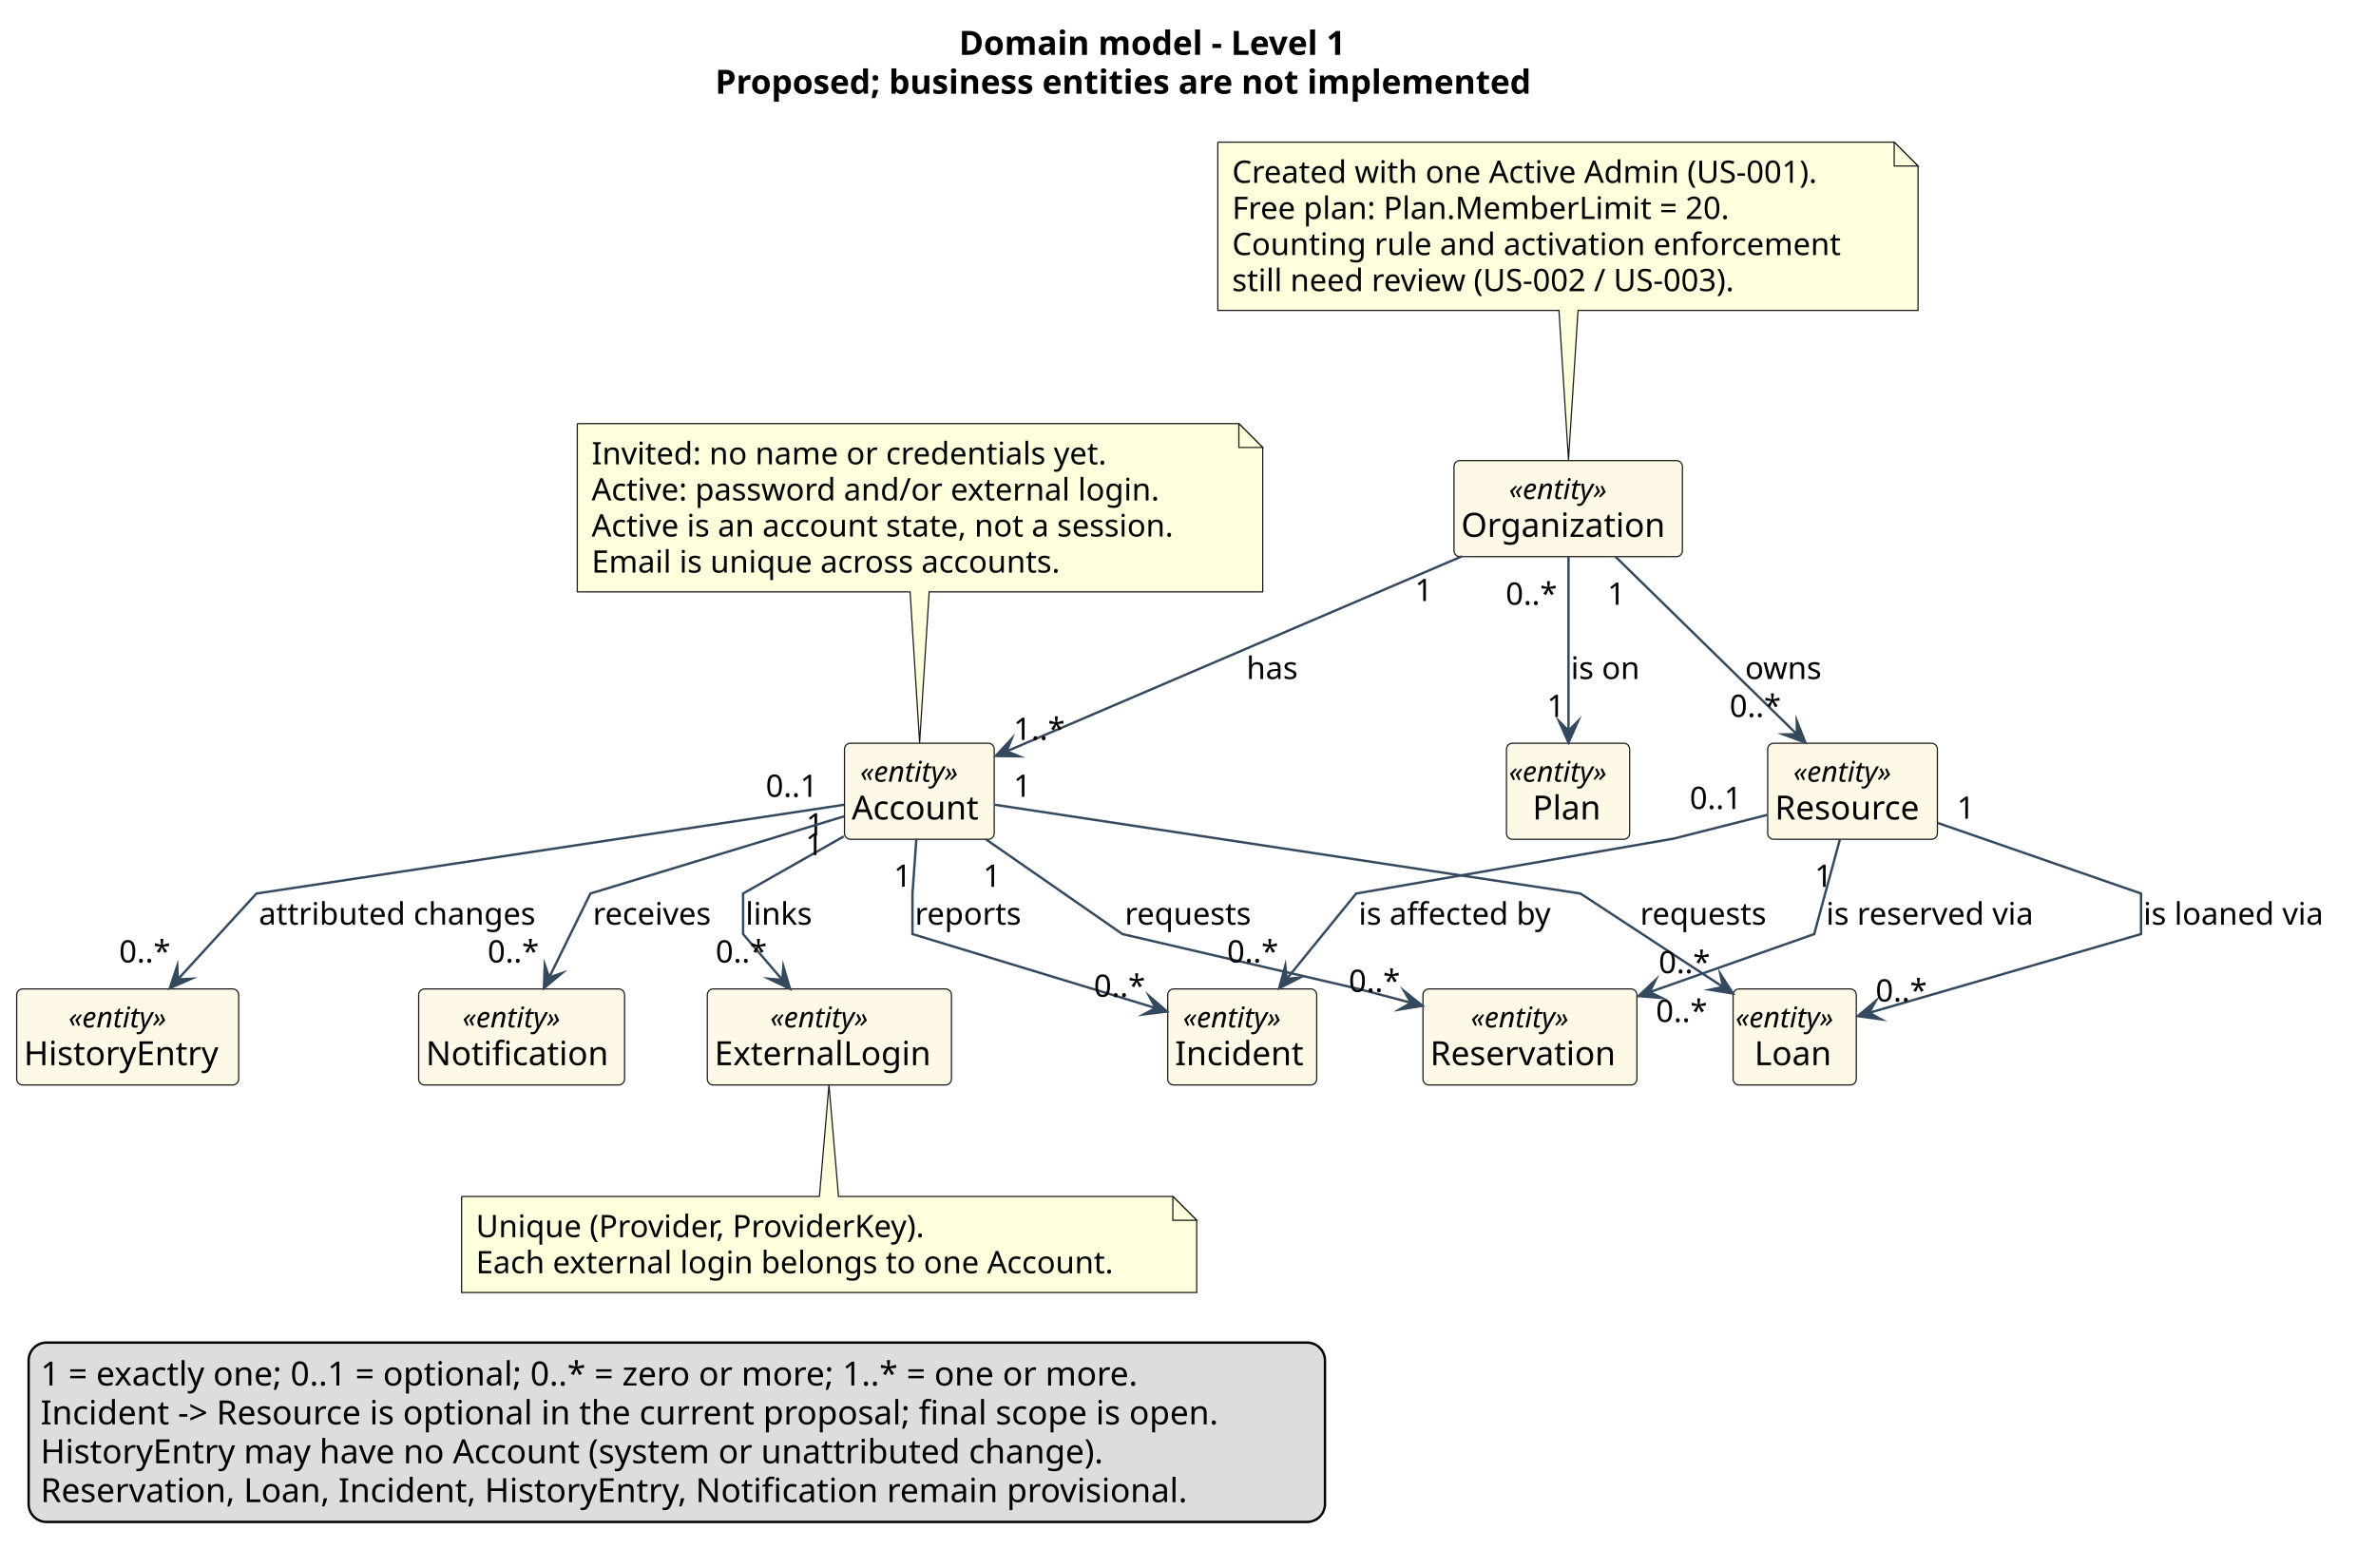
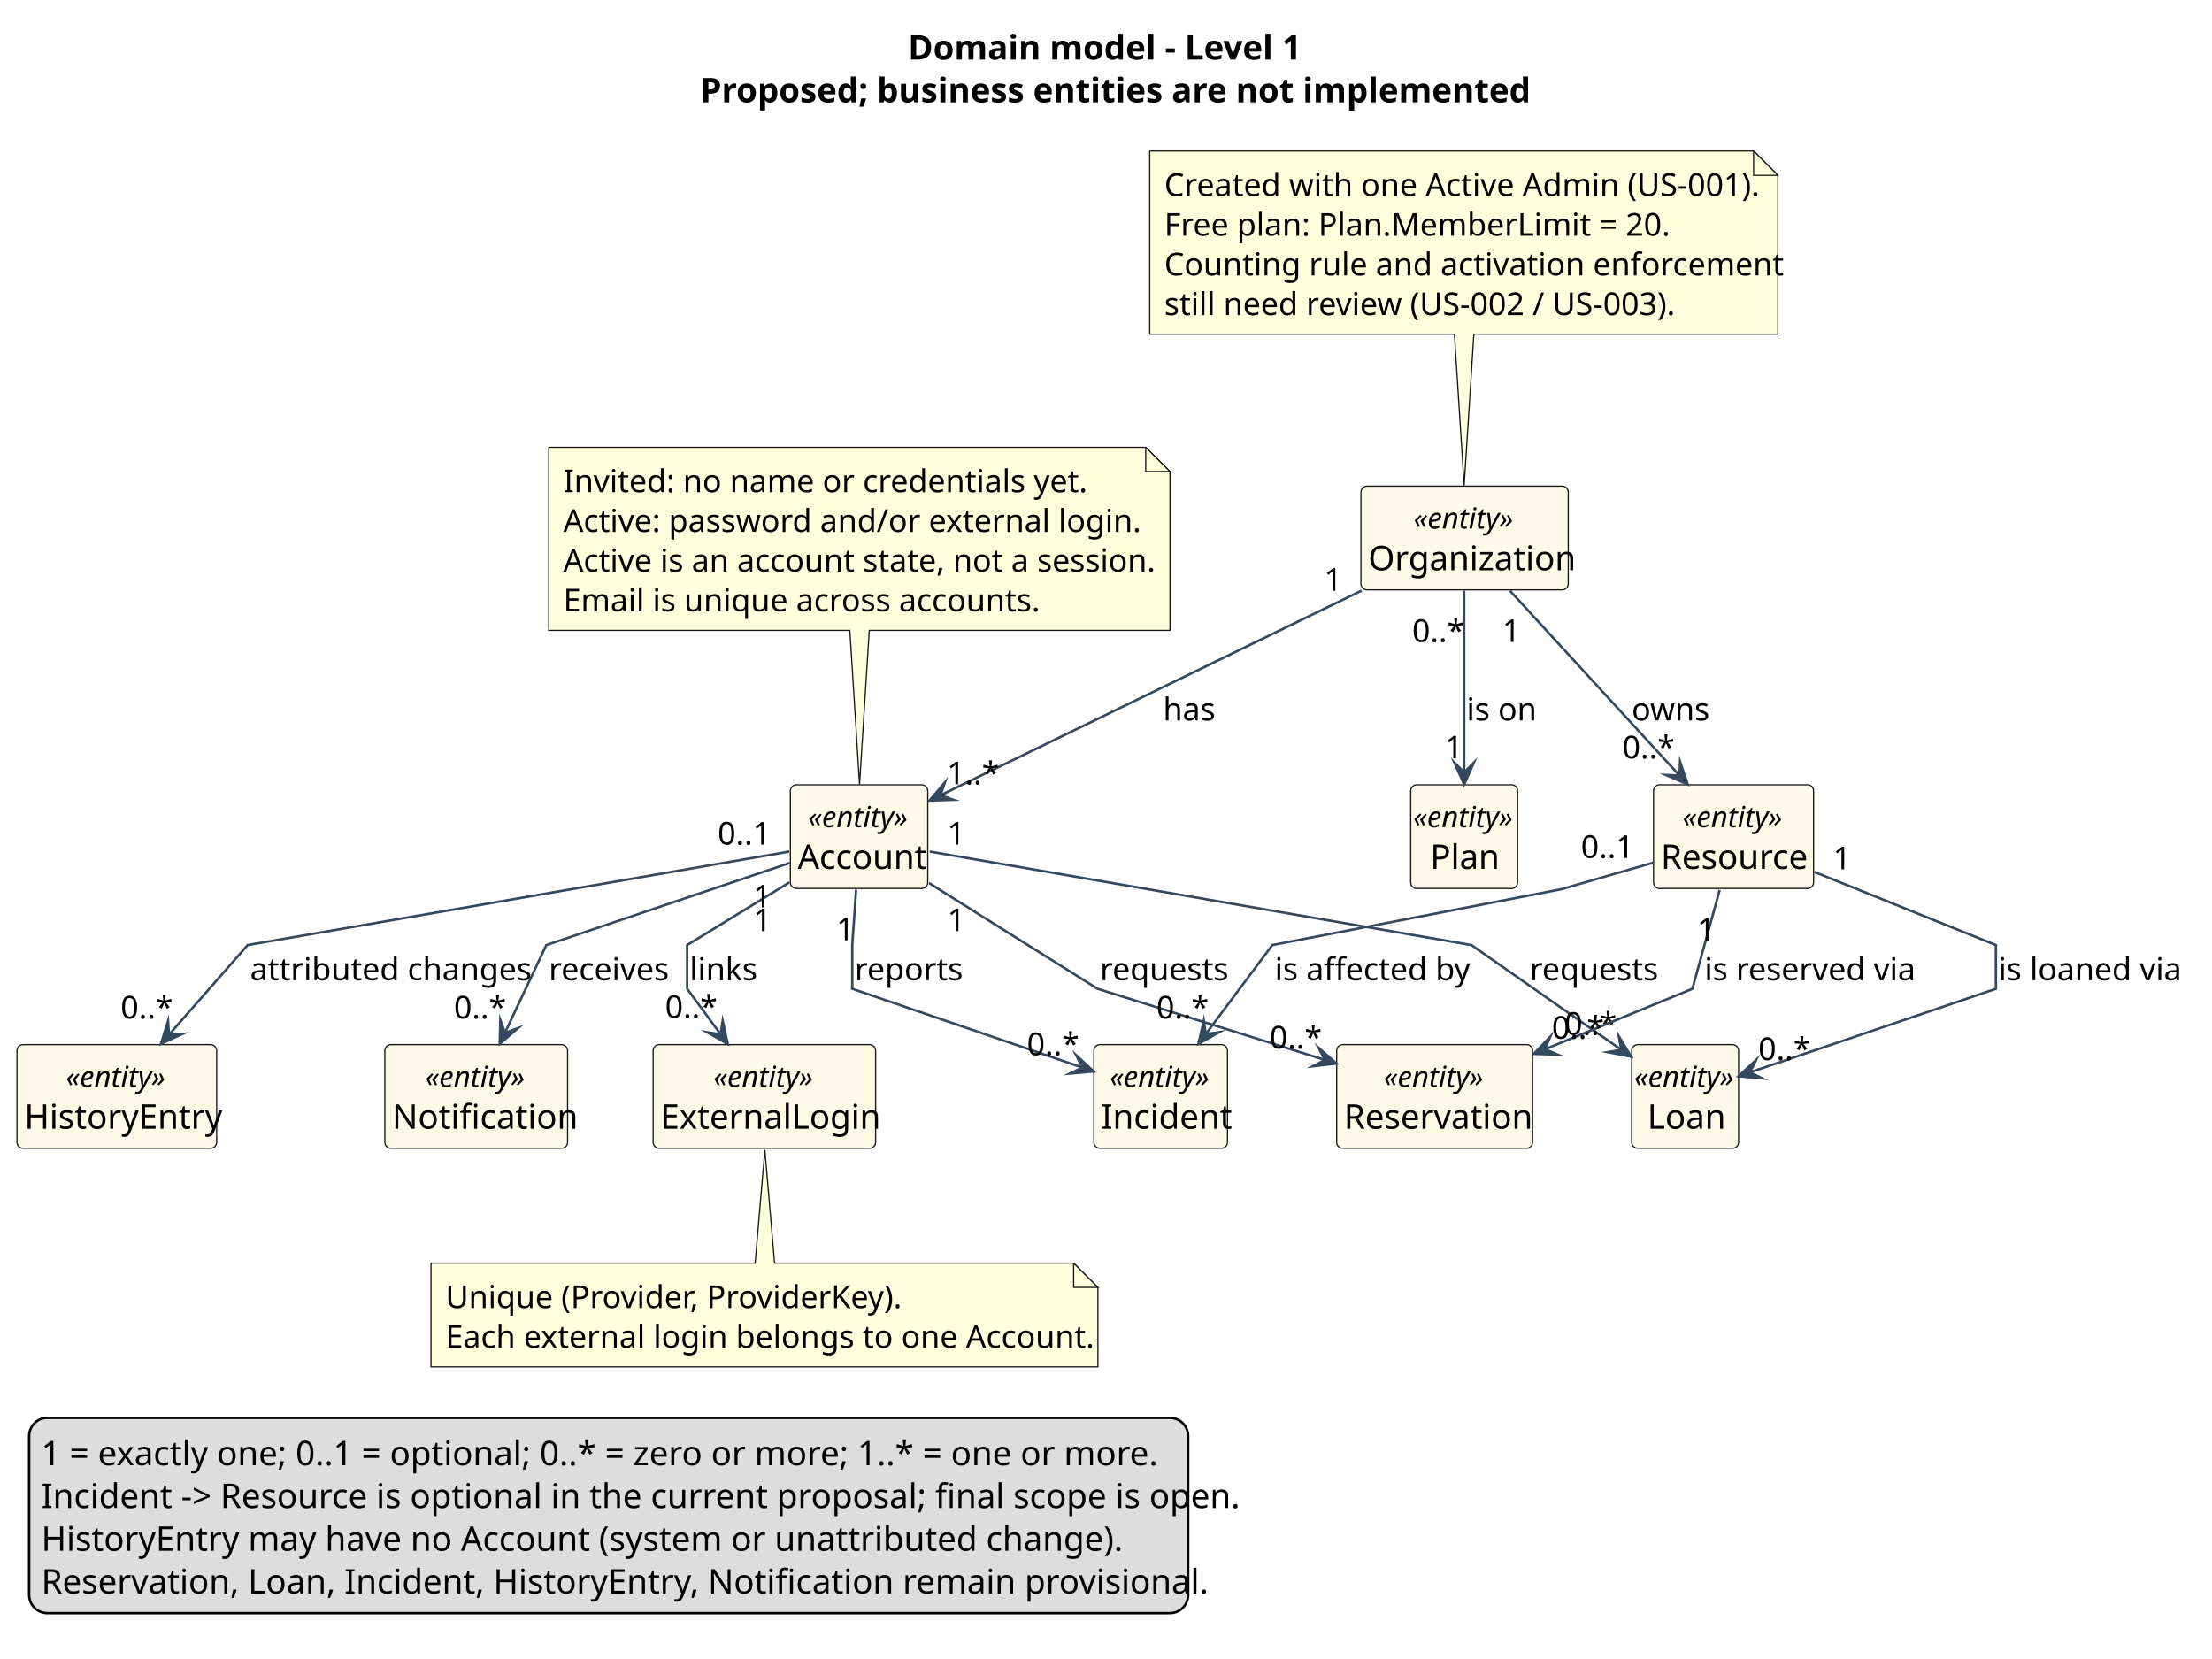
- <svg xmlns="http://www.w3.org/2000/svg" version="1.1" data-diagram-type="CLASS" style="width:996px;height:657px;background:#FFFFFF;" width="996px" height="657px" viewBox="0 0 996 657" zoomAndPan="magnify" preserveAspectRatio="none" contentStyleType="text/css">
+ <svg xmlns="http://www.w3.org/2000/svg" version="1.1" data-diagram-type="CLASS" style="width:911px;height:683px;background:#FFFFFF;" width="911px" height="683px" viewBox="0 0 911 683" zoomAndPan="magnify" preserveAspectRatio="none" contentStyleType="text/css">
  <defs />
  <g font-family="sans-serif" lengthAdjust="spacing">
    <g class="title" data-source-line="1">
-       <text x="401.998" y="22.995" fill="#000" font-size="14" textLength="185.445" font-weight="700">Domain model - Level 1</text>
-       <text x="299.798" y="39.292" fill="#000" font-size="14" textLength="389.847" font-weight="700">Proposed; business entities are not implemented</text>
+       <text x="373.948" y="24.533" fill="#000" font-size="14" textLength="156.372" font-weight="700">Domain model - Level 1</text>
+       <text x="288.376" y="42.143" fill="#000" font-size="14" textLength="327.517" font-weight="700">Proposed; business entities are not implemented</text>
    </g>
    <g class="entity" data-qualified-name="Organization" id="ent0001" data-source-line="16">
-       <rect x="609.5" y="193.094" width="95.749" height="40.266" fill="#FEF9E7" style="stroke:#181818;stroke-width:0.5;" rx="2.5" ry="2.5" />
-       <text x="632.551" y="209.232" fill="#000" font-size="12" textLength="49.646" font-style="italic">«entity»</text>
-       <text x="612.5" y="225.058" fill="#000" font-size="14" textLength="89.749">Organization</text>
+       <rect x="560.5" y="200.219" width="85.379" height="42.703" fill="#FEF9E7" style="stroke:#181818;stroke-width:0.5;" rx="2.5" ry="2.5" />
+       <text x="582.175" y="217.676" fill="#000" font-size="12" textLength="42.029" font-style="italic">«entity»</text>
+       <text x="563.5" y="234.846" fill="#000" font-size="14" textLength="79.379">Organization</text>
    </g>
    <g class="entity" data-qualified-name="Plan" id="ent0002" data-source-line="17">
-       <rect x="631.5" y="311.594" width="51.646" height="40.266" fill="#FEF9E7" style="stroke:#181818;stroke-width:0.5;" rx="2.5" ry="2.5" />
-       <text x="632.5" y="327.732" fill="#000" font-size="12" textLength="49.646" font-style="italic">«entity»</text>
-       <text x="642.431" y="343.558" fill="#000" font-size="14" textLength="29.784">Plan</text>
+       <rect x="581" y="323.219" width="44.029" height="42.703" fill="#FEF9E7" style="stroke:#181818;stroke-width:0.5;" rx="2.5" ry="2.5" />
+       <text x="582" y="340.676" fill="#000" font-size="12" textLength="42.029" font-style="italic">«entity»</text>
+       <text x="589.004" y="357.846" fill="#000" font-size="14" textLength="28.021">Plan</text>
    </g>
    <g class="entity" data-qualified-name="Account" id="ent0003" data-source-line="18">
-       <rect x="354" y="311.594" width="62.772" height="40.266" fill="#FEF9E7" style="stroke:#181818;stroke-width:0.5;" rx="2.5" ry="2.5" />
-       <text x="360.563" y="327.732" fill="#000" font-size="12" textLength="49.646" font-style="italic">«entity»</text>
-       <text x="357" y="343.558" fill="#000" font-size="14" textLength="56.772">Account</text>
+       <rect x="325.5" y="323.219" width="56.586" height="42.703" fill="#FEF9E7" style="stroke:#181818;stroke-width:0.5;" rx="2.5" ry="2.5" />
+       <text x="332.778" y="340.676" fill="#000" font-size="12" textLength="42.029" font-style="italic">«entity»</text>
+       <text x="328.5" y="357.846" fill="#000" font-size="14" textLength="50.586">Account</text>
    </g>
    <g class="entity" data-qualified-name="ExternalLogin" id="ent0004" data-source-line="19">
-       <rect x="296.5" y="414.594" width="102.346" height="40.266" fill="#FEF9E7" style="stroke:#181818;stroke-width:0.5;" rx="2.5" ry="2.5" />
-       <text x="322.85" y="430.732" fill="#000" font-size="12" textLength="49.646" font-style="italic">«entity»</text>
-       <text x="299.5" y="446.558" fill="#000" font-size="14" textLength="96.346">ExternalLogin</text>
+       <rect x="269" y="430.219" width="91.613" height="42.703" fill="#FEF9E7" style="stroke:#181818;stroke-width:0.5;" rx="2.5" ry="2.5" />
+       <text x="293.792" y="447.676" fill="#000" font-size="12" textLength="42.029" font-style="italic">«entity»</text>
+       <text x="272" y="464.846" fill="#000" font-size="14" textLength="85.613">ExternalLogin</text>
    </g>
    <g class="entity" data-qualified-name="Resource" id="ent0005" data-source-line="20">
-       <rect x="741" y="311.594" width="71.14" height="40.266" fill="#FEF9E7" style="stroke:#181818;stroke-width:0.5;" rx="2.5" ry="2.5" />
-       <text x="751.747" y="327.732" fill="#000" font-size="12" textLength="49.646" font-style="italic">«entity»</text>
-       <text x="744" y="343.558" fill="#000" font-size="14" textLength="65.14">Resource</text>
+       <rect x="681" y="323.219" width="65.917" height="42.703" fill="#FEF9E7" style="stroke:#181818;stroke-width:0.5;" rx="2.5" ry="2.5" />
+       <text x="692.944" y="340.676" fill="#000" font-size="12" textLength="42.029" font-style="italic">«entity»</text>
+       <text x="684" y="357.846" fill="#000" font-size="14" textLength="59.917">Resource</text>
    </g>
    <g class="entity" data-qualified-name="Reservation" id="ent0006" data-source-line="21">
-       <rect x="596.5" y="414.594" width="89.686" height="40.266" fill="#FEF9E7" style="stroke:#181818;stroke-width:0.5;" rx="2.5" ry="2.5" />
-       <text x="616.52" y="430.732" fill="#000" font-size="12" textLength="49.646" font-style="italic">«entity»</text>
-       <text x="599.5" y="446.558" fill="#000" font-size="14" textLength="83.686">Reservation</text>
+       <rect x="550.5" y="430.219" width="80.703" height="42.703" fill="#FEF9E7" style="stroke:#181818;stroke-width:0.5;" rx="2.5" ry="2.5" />
+       <text x="569.837" y="447.676" fill="#000" font-size="12" textLength="42.029" font-style="italic">«entity»</text>
+       <text x="553.5" y="464.846" fill="#000" font-size="14" textLength="74.703">Reservation</text>
    </g>
    <g class="entity" data-qualified-name="Loan" id="ent0007" data-source-line="22">
-       <rect x="726.5" y="414.594" width="51.646" height="40.266" fill="#FEF9E7" style="stroke:#181818;stroke-width:0.5;" rx="2.5" ry="2.5" />
-       <text x="727.5" y="430.732" fill="#000" font-size="12" textLength="49.646" font-style="italic">«entity»</text>
-       <text x="735.415" y="446.558" fill="#000" font-size="14" textLength="33.817">Loan</text>
+       <rect x="672" y="430.219" width="44.029" height="42.703" fill="#FEF9E7" style="stroke:#181818;stroke-width:0.5;" rx="2.5" ry="2.5" />
+       <text x="673" y="447.676" fill="#000" font-size="12" textLength="42.029" font-style="italic">«entity»</text>
+       <text x="678.442" y="464.846" fill="#000" font-size="14" textLength="31.145">Loan</text>
    </g>
    <g class="entity" data-qualified-name="Incident" id="ent0008" data-source-line="23">
-       <rect x="489.5" y="414.594" width="62.451" height="40.266" fill="#FEF9E7" style="stroke:#181818;stroke-width:0.5;" rx="2.5" ry="2.5" />
-       <text x="495.902" y="430.732" fill="#000" font-size="12" textLength="49.646" font-style="italic">«entity»</text>
-       <text x="492.5" y="446.558" fill="#000" font-size="14" textLength="56.451">Incident</text>
+       <rect x="450.5" y="430.219" width="55.034" height="42.703" fill="#FEF9E7" style="stroke:#181818;stroke-width:0.5;" rx="2.5" ry="2.5" />
+       <text x="457.002" y="447.676" fill="#000" font-size="12" textLength="42.029" font-style="italic">«entity»</text>
+       <text x="453.5" y="464.846" fill="#000" font-size="14" textLength="49.034">Incident</text>
    </g>
    <g class="entity" data-qualified-name="HistoryEntry" id="ent0009" data-source-line="24">
-       <rect x="7" y="414.594" width="93.056" height="40.266" fill="#FEF9E7" style="stroke:#181818;stroke-width:0.5;" rx="2.5" ry="2.5" />
-       <text x="28.705" y="430.732" fill="#000" font-size="12" textLength="49.646" font-style="italic">«entity»</text>
-       <text x="10" y="446.558" fill="#000" font-size="14" textLength="87.056">HistoryEntry</text>
+       <rect x="7" y="430.219" width="82.234" height="42.703" fill="#FEF9E7" style="stroke:#181818;stroke-width:0.5;" rx="2.5" ry="2.5" />
+       <text x="27.103" y="447.676" fill="#000" font-size="12" textLength="42.029" font-style="italic">«entity»</text>
+       <text x="10" y="464.846" fill="#000" font-size="14" textLength="76.234">HistoryEntry</text>
    </g>
    <g class="entity" data-qualified-name="Notification" id="ent0010" data-source-line="25">
-       <rect x="175.5" y="414.594" width="86.329" height="40.266" fill="#FEF9E7" style="stroke:#181818;stroke-width:0.5;" rx="2.5" ry="2.5" />
-       <text x="193.841" y="430.732" fill="#000" font-size="12" textLength="49.646" font-style="italic">«entity»</text>
-       <text x="178.5" y="446.558" fill="#000" font-size="14" textLength="80.329">Notification</text>
+       <rect x="158.5" y="430.219" width="75.255" height="42.703" fill="#FEF9E7" style="stroke:#181818;stroke-width:0.5;" rx="2.5" ry="2.5" />
+       <text x="175.113" y="447.676" fill="#000" font-size="12" textLength="42.029" font-style="italic">«entity»</text>
+       <text x="161.5" y="464.846" fill="#000" font-size="14" textLength="69.255">Notification</text>
    </g>
    <g class="entity" data-qualified-name="GMN23" id="ent0024" data-source-line="41">
-       <path d="M242,177.594 L242,248.125 A0,0 0 0 0 242,248.125 L381.5,248.125 L385.5,311.474 L389.5,248.125 L529.322,248.125 A0,0 0 0 0 529.322,248.125 L529.322,187.594 L519.322,177.594 L242,177.594 A0,0 0 0 0 242,177.594" style="stroke:#181818;stroke-width:0.5;" fill="#FEFFDD" />
-       <path d="M519.322,177.594 L519.322,187.594 L529.322,187.594 L519.322,177.594" style="stroke:#181818;stroke-width:0.5;" fill="#FEFFDD" />
-       <text x="248" y="194.661" fill="#000" font-size="13" textLength="233.086">Invited: no name or credentials yet.</text>
-       <text x="248" y="209.793" fill="#000" font-size="13" textLength="255.182">Active: password and/or external login.</text>
-       <text x="248" y="224.926" fill="#000" font-size="13" textLength="266.322">Active is an account state, not a session.</text>
-       <text x="248" y="240.059" fill="#000" font-size="13" textLength="212.215">Email is unique across accounts.</text>
+       <path d="M226,184.219 L226,259.625 A0,0 0 0 0 226,259.625 L350,259.625 L354,323.039 L358,259.625 L481.851,259.625 A0,0 0 0 0 481.851,259.625 L481.851,194.219 L471.851,184.219 L226,184.219 A0,0 0 0 0 226,184.219" style="stroke:#181818;stroke-width:0.5;" fill="#FEFFDD" />
+       <path d="M471.851,184.219 L471.851,194.219 L481.851,194.219 L471.851,184.219" style="stroke:#181818;stroke-width:0.5;" fill="#FEFFDD" />
+       <text x="232" y="202.714" fill="#000" font-size="13" textLength="202.332">Invited: no name or credentials yet.</text>
+       <text x="232" y="219.065" fill="#000" font-size="13" textLength="223.285">Active: password and/or external login.</text>
+       <text x="232" y="235.417" fill="#000" font-size="13" textLength="234.851">Active is an account state, not a session.</text>
+       <text x="232" y="251.769" fill="#000" font-size="13" textLength="189.313">Email is unique across accounts.</text>
    </g>
    <g class="entity" data-qualified-name="GMN26" id="ent0027" data-source-line="48">
-       <path d="M510.5,59.594 L510.5,130.125 A0,0 0 0 0 510.5,130.125 L653.5,130.125 L657.5,192.824 L661.5,130.125 L804.03,130.125 A0,0 0 0 0 804.03,130.125 L804.03,69.594 L794.03,59.594 L510.5,59.594 A0,0 0 0 0 510.5,59.594" style="stroke:#181818;stroke-width:0.5;" fill="#FEFFDD" />
-       <path d="M794.03,59.594 L794.03,69.594 L804.03,69.594 L794.03,59.594" style="stroke:#181818;stroke-width:0.5;" fill="#FEFFDD" />
-       <text x="516.5" y="76.661" fill="#000" font-size="13" textLength="267.814">Created with one Active Admin (US-001).</text>
-       <text x="516.5" y="91.793" fill="#000" font-size="13" textLength="226.853">Free plan: Plan.MemberLimit = 20.</text>
-       <text x="516.5" y="106.926" fill="#000" font-size="13" textLength="272.53">Counting rule and activation enforcement</text>
-       <text x="516.5" y="122.059" fill="#000" font-size="13" textLength="232.331">still need review (US-002 / US-003).</text>
+       <path d="M473.5,62.219 L473.5,137.625 A0,0 0 0 0 473.5,137.625 L599,137.625 L603,199.979 L607,137.625 L732.213,137.625 A0,0 0 0 0 732.213,137.625 L732.213,72.219 L722.213,62.219 L473.5,62.219 A0,0 0 0 0 473.5,62.219" style="stroke:#181818;stroke-width:0.5;" fill="#FEFFDD" />
+       <path d="M722.213,62.219 L722.213,72.219 L732.213,72.219 L722.213,62.219" style="stroke:#181818;stroke-width:0.5;" fill="#FEFFDD" />
+       <text x="479.5" y="80.714" fill="#000" font-size="13" textLength="237.713">Created with one Active Admin (US-001).</text>
+       <text x="479.5" y="97.065" fill="#000" font-size="13" textLength="199.786">Free plan: Plan.MemberLimit = 20.</text>
+       <text x="479.5" y="113.417" fill="#000" font-size="13" textLength="237.034">Counting rule and activation enforcement</text>
+       <text x="479.5" y="129.769" fill="#000" font-size="13" textLength="207.359">still need review (US-002 / US-003).</text>
    </g>
    <g class="entity" data-qualified-name="GMN29" id="ent0030" data-source-line="55">
-       <path d="M193.5,501.594 L193.5,541.859 A0,0 0 0 0 193.5,541.859 L501.649,541.859 A0,0 0 0 0 501.649,541.859 L501.649,511.594 L491.649,501.594 L351.5,501.594 L347.5,454.884 L343.5,501.594 L193.5,501.594 A0,0 0 0 0 193.5,501.594" style="stroke:#181818;stroke-width:0.5;" fill="#FEFFDD" />
-       <path d="M491.649,501.594 L491.649,511.594 L501.649,511.594 L491.649,501.594" style="stroke:#181818;stroke-width:0.5;" fill="#FEFFDD" />
-       <text x="199.5" y="518.661" fill="#000" font-size="13" textLength="204.82">Unique (Provider, ProviderKey).</text>
-       <text x="199.5" y="533.793" fill="#000" font-size="13" textLength="287.149">Each external login belongs to one Account.</text>
+       <path d="M177.5,520.219 L177.5,562.922 A0,0 0 0 0 177.5,562.922 L452.171,562.922 A0,0 0 0 0 452.171,562.922 L452.171,530.219 L442.171,520.219 L319,520.219 L315,473.569 L311,520.219 L177.5,520.219 A0,0 0 0 0 177.5,520.219" style="stroke:#181818;stroke-width:0.5;" fill="#FEFFDD" />
+       <path d="M442.171,520.219 L442.171,530.219 L452.171,530.219 L442.171,520.219" style="stroke:#181818;stroke-width:0.5;" fill="#FEFFDD" />
+       <text x="183.5" y="538.714" fill="#000" font-size="13" textLength="183.517">Unique (Provider, ProviderKey).</text>
+       <text x="183.5" y="555.065" fill="#000" font-size="13" textLength="253.671">Each external login belongs to one Account.</text>
    </g>
    <g class="link" data-entity-1="ent0001" data-entity-2="ent0002" id="lnk11" data-source-line="27" data-link-type="dependency">
-       <path d="M657.5,233.334 C657.5,254.914 657.5,284.734 657.5,306.324" style="stroke:#34495E;stroke-width:1;" fill="none" id="Organization-to-Plan" codeLine="27" />
-       <polygon points="657.5,311.324,661.5,302.324,657.5,306.324,653.5,302.324,657.5,311.324" fill="#34495E" style="stroke:#34495E;stroke-width:1;stroke-linejoin:miter;stroke-miterlimit:10;" />
-       <text x="658.5" y="284.661" fill="#000" font-size="13" textLength="30.71">is on</text>
-       <text x="631.164" y="253.53" fill="#000" font-size="13" textLength="23.036">0..*</text>
-       <text x="648.463" y="300.562" fill="#000" font-size="13">1</text>
+       <path d="M603,243.249 C603,265.499 603,295.799 603,318.089" style="stroke:#34495E;stroke-width:1;" fill="none" id="Organization-to-Plan" codeLine="27" />
+       <polygon points="603,323.089,607,314.089,603,318.089,599,314.089,603,323.089" fill="#34495E" style="stroke:#34495E;stroke-width:1;stroke-linejoin:miter;stroke-miterlimit:10;" />
+       <text x="604" y="296.714" fill="#000" font-size="13" textLength="27.46">is on</text>
+       <text x="581.583" y="264.394" fill="#000" font-size="13" textLength="19.513">0..*</text>
+       <text x="595.044" y="312.342" fill="#000" font-size="13">1</text>
    </g>
    <g class="link" data-entity-1="ent0001" data-entity-2="ent0003" id="lnk12" data-source-line="28" data-link-type="dependency">
-       <path d="M612.89,233.204 C557.88,256.764 470.336,294.255 421.966,314.975" style="stroke:#34495E;stroke-width:1;" fill="none" id="Organization-to-Account" codeLine="28" />
-       <polygon points="417.37,316.944,427.218,317.077,421.966,314.975,424.068,309.723,417.37,316.944" fill="#34495E" style="stroke:#34495E;stroke-width:1;stroke-linejoin:miter;stroke-miterlimit:10;" />
-       <text x="522.5" y="284.661" fill="#000" font-size="13" textLength="22.979">has</text>
-       <text x="593.105" y="251.984" fill="#000" font-size="13">1</text>
-       <text x="424.847" y="310.192" fill="#000" font-size="13" textLength="23.036">1..*</text>
+       <path d="M560.76,243.249 C510.12,267.859 431.097,306.253 387.317,327.533" style="stroke:#34495E;stroke-width:1;" fill="none" id="Organization-to-Account" codeLine="28" />
+       <polygon points="382.82,329.719,392.663,329.382,387.317,327.533,389.166,322.187,382.82,329.719" fill="#34495E" style="stroke:#34495E;stroke-width:1;stroke-linejoin:miter;stroke-miterlimit:10;" />
+       <text x="479" y="296.714" fill="#000" font-size="13" textLength="20.96">has</text>
+       <text x="545.313" y="243.298" fill="#000" font-size="13">1</text>
+       <text x="389.971" y="323.033" fill="#000" font-size="13" textLength="19.513">1..*</text>
    </g>
    <g class="link" data-entity-1="ent0001" data-entity-2="ent0005" id="lnk13" data-source-line="29" data-link-type="dependency">
-       <path d="M677.15,233.334 C699.2,254.914 731.187,286.236 753.247,307.826" style="stroke:#34495E;stroke-width:1;" fill="none" id="Organization-to-Resource" codeLine="29" />
-       <polygon points="756.82,311.324,753.186,302.17,753.247,307.826,747.59,307.887,756.82,311.324" fill="#34495E" style="stroke:#34495E;stroke-width:1;stroke-linejoin:miter;stroke-miterlimit:10;" />
-       <text x="731.5" y="284.661" fill="#000" font-size="13" textLength="33.598">owns</text>
-       <text x="673.824" y="253.53" fill="#000" font-size="13">1</text>
-       <text x="725.036" y="300.562" fill="#000" font-size="13" textLength="23.036">0..*</text>
+       <path d="M621.83,243.249 C642.24,265.499 671.25,297.114 691.7,319.404" style="stroke:#34495E;stroke-width:1;" fill="none" id="Organization-to-Resource" codeLine="29" />
+       <polygon points="695.08,323.089,691.943,313.753,691.7,319.404,686.048,319.161,695.08,323.089" fill="#34495E" style="stroke:#34495E;stroke-width:1;stroke-linejoin:miter;stroke-miterlimit:10;" />
+       <text x="672" y="296.714" fill="#000" font-size="13" textLength="30.348">owns</text>
+       <text x="618.739" y="264.394" fill="#000" font-size="13">1</text>
+       <text x="668.171" y="312.342" fill="#000" font-size="13" textLength="19.513">0..*</text>
    </g>
    <g class="link" data-entity-1="ent0003" data-entity-2="ent0004" id="lnk14" data-source-line="30" data-link-type="dependency">
-       <path d="M353.69,350.654 C333.63,362.034 311.5,374.594 311.5,374.594 C311.5,374.594 311.5,391.594 311.5,391.594 C311.5,391.594 318.406,399.647 327.936,410.767" style="stroke:#34495E;stroke-width:1;" fill="none" id="Account-to-ExternalLogin" codeLine="30" />
-       <polygon points="331.19,414.564,328.371,405.127,327.936,410.767,322.296,410.333,331.19,414.564" fill="#34495E" style="stroke:#34495E;stroke-width:1;stroke-linejoin:miter;stroke-miterlimit:10;" />
-       <text x="312.5" y="387.661" fill="#000" font-size="13" textLength="29.764">links</text>
-       <text x="337.911" y="350.235" fill="#000" font-size="13">1</text>
-       <text x="299.975" y="403.524" fill="#000" font-size="13" textLength="23.036">0..*</text>
+       <path d="M325.12,363.409 C305.46,375.459 283,389.219 283,389.219 C283,389.219 283,407.219 283,407.219 C283,407.219 288.547,414.761 296.787,425.961" style="stroke:#34495E;stroke-width:1;" fill="none" id="Account-to-ExternalLogin" codeLine="30" />
+       <polygon points="299.75,429.989,297.638,420.369,296.787,425.961,291.195,425.11,299.75,429.989" fill="#34495E" style="stroke:#34495E;stroke-width:1;stroke-linejoin:miter;stroke-miterlimit:10;" />
+       <text x="284" y="403.714" fill="#000" font-size="13" textLength="26.006">links</text>
+       <text x="310.306" y="383.489" fill="#000" font-size="13">1</text>
+       <text x="273.916" y="419.213" fill="#000" font-size="13" textLength="19.513">0..*</text>
    </g>
    <g class="link" data-entity-1="ent0003" data-entity-2="ent0006" id="lnk15" data-source-line="31" data-link-type="dependency">
-       <path d="M413.33,351.914 C438.12,369.124 470.5,391.594 470.5,391.594 C470.5,391.594 569.5,414.594 569.5,414.594 C569.5,414.594 577.005,416.581 591.475,420.391" style="stroke:#34495E;stroke-width:1;" fill="none" id="Account-to-Reservation" codeLine="31" />
-       <polygon points="596.31,421.664,588.625,415.504,591.475,420.391,586.588,423.24,596.31,421.664" fill="#34495E" style="stroke:#34495E;stroke-width:1;stroke-linejoin:miter;stroke-miterlimit:10;" />
-       <text x="471.5" y="387.661" fill="#000" font-size="13" textLength="56.475">requests</text>
-       <text x="412.102" y="371.786" fill="#000" font-size="13">1</text>
-       <text x="565.363" y="415.848" fill="#000" font-size="13" textLength="23.036">0..*</text>
+       <path d="M382.61,363.669 C411.54,381.829 452,407.219 452,407.219 C452,407.219 504.618,423.685 545.648,436.525" style="stroke:#34495E;stroke-width:1;" fill="none" id="Account-to-Reservation" codeLine="31" />
+       <polygon points="550.42,438.019,543.025,431.513,545.648,436.525,540.636,439.148,550.42,438.019" fill="#34495E" style="stroke:#34495E;stroke-width:1;stroke-linejoin:miter;stroke-miterlimit:10;" />
+       <text x="453" y="403.714" fill="#000" font-size="13" textLength="49.861">requests</text>
+       <text x="390.11" y="383.471" fill="#000" font-size="13">1</text>
+       <text x="522.882" y="431.84" fill="#000" font-size="13" textLength="19.513">0..*</text>
    </g>
    <g class="link" data-entity-1="ent0003" data-entity-2="ent0007" id="lnk16" data-source-line="32" data-link-type="dependency">
-       <path d="M417.01,337.374 C489.61,348.384 662.5,374.594 662.5,374.594 C662.5,374.594 695.708,396.363 722.288,413.783" style="stroke:#34495E;stroke-width:1;" fill="none" id="Account-to-Loan" codeLine="32" />
-       <polygon points="726.47,416.524,721.135,408.245,722.288,413.783,716.75,414.936,726.47,416.524" fill="#34495E" style="stroke:#34495E;stroke-width:1;stroke-linejoin:miter;stroke-miterlimit:10;" />
-       <text x="687.5" y="387.661" fill="#000" font-size="13" textLength="56.475">requests</text>
-       <text x="424.832" y="334.05" fill="#000" font-size="13">1</text>
-       <text x="695.303" y="407.983" fill="#000" font-size="13" textLength="23.036">0..*</text>
+       <path d="M382.91,350.709 C449.1,362.139 606,389.219 606,389.219 C606,389.219 641.622,414.114 667.692,432.334" style="stroke:#34495E;stroke-width:1;" fill="none" id="Account-to-Loan" codeLine="32" />
+       <polygon points="671.79,435.199,666.704,426.764,667.692,432.334,662.122,433.322,671.79,435.199" fill="#34495E" style="stroke:#34495E;stroke-width:1;stroke-linejoin:miter;stroke-miterlimit:10;" />
+       <text x="630" y="403.714" fill="#000" font-size="13" textLength="49.861">requests</text>
+       <text x="390.07" y="347.835" fill="#000" font-size="13">1</text>
+       <text x="644.333" y="426.191" fill="#000" font-size="13" textLength="19.513">0..*</text>
    </g>
    <g class="link" data-entity-1="ent0003" data-entity-2="ent0008" id="lnk17" data-source-line="33" data-link-type="dependency">
-       <path d="M384.14,351.624 C383.35,362.744 382.5,374.594 382.5,374.594 C382.5,374.594 382.5,391.594 382.5,391.594 C382.5,391.594 443.687,410.218 484.407,422.608" style="stroke:#34495E;stroke-width:1;" fill="none" id="Account-to-Incident" codeLine="33" />
-       <polygon points="489.19,424.064,481.744,417.617,484.407,422.608,479.415,425.271,489.19,424.064" fill="#34495E" style="stroke:#34495E;stroke-width:1;stroke-linejoin:miter;stroke-miterlimit:10;" />
-       <text x="383.5" y="387.661" fill="#000" font-size="13" textLength="46.763">reports</text>
-       <text x="374.639" y="371.758" fill="#000" font-size="13">1</text>
-       <text x="458.527" y="417.907" fill="#000" font-size="13" textLength="23.036">0..*</text>
+       <path d="M352.57,366.449 C351.8,377.649 351,389.219 351,389.219 C351,389.219 351,407.219 351,407.219 C351,407.219 408.36,426.869 445.71,439.659" style="stroke:#34495E;stroke-width:1;" fill="none" id="Account-to-Incident" codeLine="33" />
+       <polygon points="450.44,441.279,443.221,434.579,445.71,439.659,440.63,442.147,450.44,441.279" fill="#34495E" style="stroke:#34495E;stroke-width:1;stroke-linejoin:miter;stroke-miterlimit:10;" />
+       <text x="352" y="403.714" fill="#000" font-size="13" textLength="40.46">reports</text>
+       <text x="344.447" y="387.27" fill="#000" font-size="13">1</text>
+       <text x="422.925" y="434.585" fill="#000" font-size="13" textLength="19.513">0..*</text>
    </g>
    <g class="link" data-entity-1="ent0003" data-entity-2="ent0009" id="lnk18" data-source-line="34" data-link-type="dependency">
-       <path d="M353.88,337.374 C281.02,348.384 107.5,374.594 107.5,374.594 C107.5,374.594 90.306,393.375 74.556,410.585" style="stroke:#34495E;stroke-width:1;" fill="none" id="Account-to-HistoryEntry" codeLine="34" />
-       <polygon points="71.18,414.274,80.207,410.335,74.556,410.585,74.305,404.934,71.18,414.274" fill="#34495E" style="stroke:#34495E;stroke-width:1;stroke-linejoin:miter;stroke-miterlimit:10;" />
-       <text x="108.5" y="387.661" fill="#000" font-size="13" textLength="123.703">attributed changes</text>
-       <text x="320.99" y="334.072" fill="#000" font-size="13" textLength="24.807">0..1</text>
-       <text x="49.915" y="403.498" fill="#000" font-size="13" textLength="23.036">0..*</text>
+       <path d="M325.09,350.709 C258.9,362.139 102,389.219 102,389.219 C102,389.219 85.25,408.302 69.58,426.142" style="stroke:#34495E;stroke-width:1;" fill="none" id="Account-to-HistoryEntry" codeLine="34" />
+       <polygon points="66.28,429.899,75.225,425.777,69.58,426.142,69.214,420.497,66.28,429.899" fill="#34495E" style="stroke:#34495E;stroke-width:1;stroke-linejoin:miter;stroke-miterlimit:10;" />
+       <text x="103" y="403.714" fill="#000" font-size="13" textLength="106.964">attributed changes</text>
+       <text x="295.589" y="347.835" fill="#000" font-size="13" textLength="21.684">0..1</text>
+       <text x="49.677" y="419.467" fill="#000" font-size="13" textLength="19.513">0..*</text>
    </g>
    <g class="link" data-entity-1="ent0003" data-entity-2="ent0010" id="lnk19" data-source-line="35" data-link-type="dependency">
-       <path d="M353.84,342.234 C313.1,354.634 247.5,374.594 247.5,374.594 C247.5,374.594 238.654,392.576 230.204,409.786" style="stroke:#34495E;stroke-width:1;" fill="none" id="Account-to-Notification" codeLine="35" />
-       <polygon points="228,414.274,235.557,407.958,230.204,409.786,228.376,404.432,228,414.274" fill="#34495E" style="stroke:#34495E;stroke-width:1;stroke-linejoin:miter;stroke-miterlimit:10;" />
-       <text x="248.5" y="387.661" fill="#000" font-size="13" textLength="54.564">receives</text>
-       <text x="337.651" y="358.48" fill="#000" font-size="13">1</text>
-       <text x="204.396" y="403.498" fill="#000" font-size="13" textLength="23.036">0..*</text>
+       <path d="M325.37,355.369 C287.37,368.189 225,389.219 225,389.219 C225,389.219 216.362,407.536 207.952,425.376" style="stroke:#34495E;stroke-width:1;" fill="none" id="Account-to-Notification" codeLine="35" />
+       <polygon points="205.82,429.899,213.276,423.464,207.952,425.376,206.04,420.052,205.82,429.899" fill="#34495E" style="stroke:#34495E;stroke-width:1;stroke-linejoin:miter;stroke-miterlimit:10;" />
+       <text x="226" y="403.714" fill="#000" font-size="13" textLength="48.407">receives</text>
+       <text x="310.219" y="373.726" fill="#000" font-size="13">1</text>
+       <text x="186.941" y="419.467" fill="#000" font-size="13" textLength="19.513">0..*</text>
    </g>
    <g class="link" data-entity-1="ent0005" data-entity-2="ent0006" id="lnk20" data-source-line="36" data-link-type="dependency">
-       <path d="M771.26,351.914 C766.59,369.124 760.5,391.594 760.5,391.594 C760.5,391.594 725.175,404.06 691.545,415.93" style="stroke:#34495E;stroke-width:1;" fill="none" id="Resource-to-Reservation" codeLine="36" />
-       <polygon points="686.83,417.594,696.648,418.37,691.545,415.93,693.986,410.826,686.83,417.594" fill="#34495E" style="stroke:#34495E;stroke-width:1;stroke-linejoin:miter;stroke-miterlimit:10;" />
-       <text x="765.5" y="387.661" fill="#000" font-size="13" textLength="95.323">is reserved via</text>
-       <text x="760.68" y="371.786" fill="#000" font-size="13">1</text>
-       <text x="694.134" y="428.435" fill="#000" font-size="13" textLength="23.036">0..*</text>
+       <path d="M708.24,366.539 C703.31,384.379 697,407.219 697,407.219 C697,407.219 666.195,419.86 636.305,432.13" style="stroke:#34495E;stroke-width:1;" fill="none" id="Resource-to-Reservation" codeLine="36" />
+       <polygon points="631.68,434.029,641.525,434.311,636.305,432.13,638.487,426.911,631.68,434.029" fill="#34495E" style="stroke:#34495E;stroke-width:1;stroke-linejoin:miter;stroke-miterlimit:10;" />
+       <text x="702" y="403.714" fill="#000" font-size="13" textLength="83.808">is reserved via</text>
+       <text x="699.021" y="387.382" fill="#000" font-size="13">1</text>
+       <text x="639.11" y="427.798" fill="#000" font-size="13" textLength="19.513">0..*</text>
    </g>
    <g class="link" data-entity-1="ent0005" data-entity-2="ent0007" id="lnk21" data-source-line="37" data-link-type="dependency">
-       <path d="M812.15,344.964 C847.84,357.354 897.5,374.594 897.5,374.594 C897.5,374.594 897.5,391.594 897.5,391.594 C897.5,391.594 825.343,412.493 783.563,424.593" style="stroke:#34495E;stroke-width:1;" fill="none" id="Resource-to-Loan" codeLine="37" />
-       <polygon points="778.76,425.984,788.517,427.322,783.563,424.593,786.292,419.638,778.76,425.984" fill="#34495E" style="stroke:#34495E;stroke-width:1;stroke-linejoin:miter;stroke-miterlimit:10;" />
-       <text x="898.5" y="387.661" fill="#000" font-size="13" textLength="81.942">is loaned via</text>
-       <text x="820.341" y="343.228" fill="#000" font-size="13">1</text>
-       <text x="786.232" y="419.866" fill="#000" font-size="13" textLength="23.036">0..*</text>
+       <path d="M747.28,359.129 C779.02,371.909 822,389.219 822,389.219 C822,389.219 822,407.219 822,407.219 C822,407.219 757.334,429.19 720.734,441.63" style="stroke:#34495E;stroke-width:1;" fill="none" id="Resource-to-Loan" codeLine="37" />
+       <polygon points="716,443.239,725.808,444.13,720.734,441.63,723.234,436.555,716,443.239" fill="#34495E" style="stroke:#34495E;stroke-width:1;stroke-linejoin:miter;stroke-miterlimit:10;" />
+       <text x="823" y="403.714" fill="#000" font-size="13" textLength="72.268">is loaned via</text>
+       <text x="754.898" y="358.013" fill="#000" font-size="13">1</text>
+       <text x="724.134" y="436.594" fill="#000" font-size="13" textLength="19.513">0..*</text>
    </g>
    <g class="link" data-entity-1="ent0005" data-entity-2="ent0008" id="lnk22" data-source-line="38" data-link-type="dependency">
-       <path d="M740.76,341.644 C721.44,346.544 701.5,351.594 701.5,351.594 C701.5,351.594 568.5,374.594 568.5,374.594 C568.5,374.594 553.375,393.185 539.375,410.395" style="stroke:#34495E;stroke-width:1;" fill="none" id="Resource-to-Incident" codeLine="38" />
-       <polygon points="536.22,414.274,545.002,409.816,539.375,410.395,538.796,404.768,536.22,414.274" fill="#34495E" style="stroke:#34495E;stroke-width:1;stroke-linejoin:miter;stroke-miterlimit:10;" />
-       <text x="569.5" y="387.661" fill="#000" font-size="13" textLength="88.207">is affected by</text>
-       <text x="708.316" y="339.153" fill="#000" font-size="13" textLength="24.807">0..1</text>
-       <text x="514.348" y="403.498" fill="#000" font-size="13" textLength="23.036">0..*</text>
+       <path d="M680.99,355.249 C662.45,360.599 643,366.219 643,366.219 C643,366.219 524,389.219 524,389.219 C524,389.219 509.916,408.056 496.566,425.896" style="stroke:#34495E;stroke-width:1;" fill="none" id="Resource-to-Incident" codeLine="38" />
+       <polygon points="493.57,429.899,502.165,425.089,496.566,425.896,495.76,420.296,493.57,429.899" fill="#34495E" style="stroke:#34495E;stroke-width:1;stroke-linejoin:miter;stroke-miterlimit:10;" />
+       <text x="525" y="403.714" fill="#000" font-size="13" textLength="76.597">is affected by</text>
+       <text x="651.095" y="353.333" fill="#000" font-size="13" textLength="21.684">0..1</text>
+       <text x="476.266" y="419.467" fill="#000" font-size="13" textLength="19.513">0..*</text>
    </g>
    <g class="legend" data-source-line="59">
-       <rect x="12" y="562.859" width="543.422" height="75.188" fill="#DDD" style="stroke:#000;stroke-width:1;" rx="7.5" ry="7.5" />
-       <text x="17" y="580.854" fill="#000" font-size="14" textLength="513.714">1 = exactly one; 0..1 = optional; 0..* = zero or more; 1..* = one or more.</text>
-       <text x="17" y="597.151" fill="#000" font-size="14" textLength="533.422">Incident -&gt; Resource is optional in the current proposal; final scope is open.</text>
-       <text x="17" y="613.448" fill="#000" font-size="14" textLength="481.25">HistoryEntry may have no Account (system or unattributed change).</text>
-       <text x="17" y="629.745" fill="#000" font-size="14" textLength="516.113">Reservation, Loan, Incident, HistoryEntry, Notification remain provisional.</text>
+       <rect x="12" y="583.922" width="477.325" height="80.438" fill="#DDD" style="stroke:#000;stroke-width:1;" rx="7.5" ry="7.5" />
+       <text x="17" y="603.455" fill="#000" font-size="14" textLength="438.915">1 = exactly one; 0..1 = optional; 0..* = zero or more; 1..* = one or more.</text>
+       <text x="17" y="621.064" fill="#000" font-size="14" textLength="467.325">Incident -&gt; Resource is optional in the current proposal; final scope is open.</text>
+       <text x="17" y="638.674" fill="#000" font-size="14" textLength="420.191">HistoryEntry may have no Account (system or unattributed change).</text>
+       <text x="17" y="656.283" fill="#000" font-size="14" textLength="452.874">Reservation, Loan, Incident, HistoryEntry, Notification remain provisional.</text>
    </g>
  </g>
</svg>
